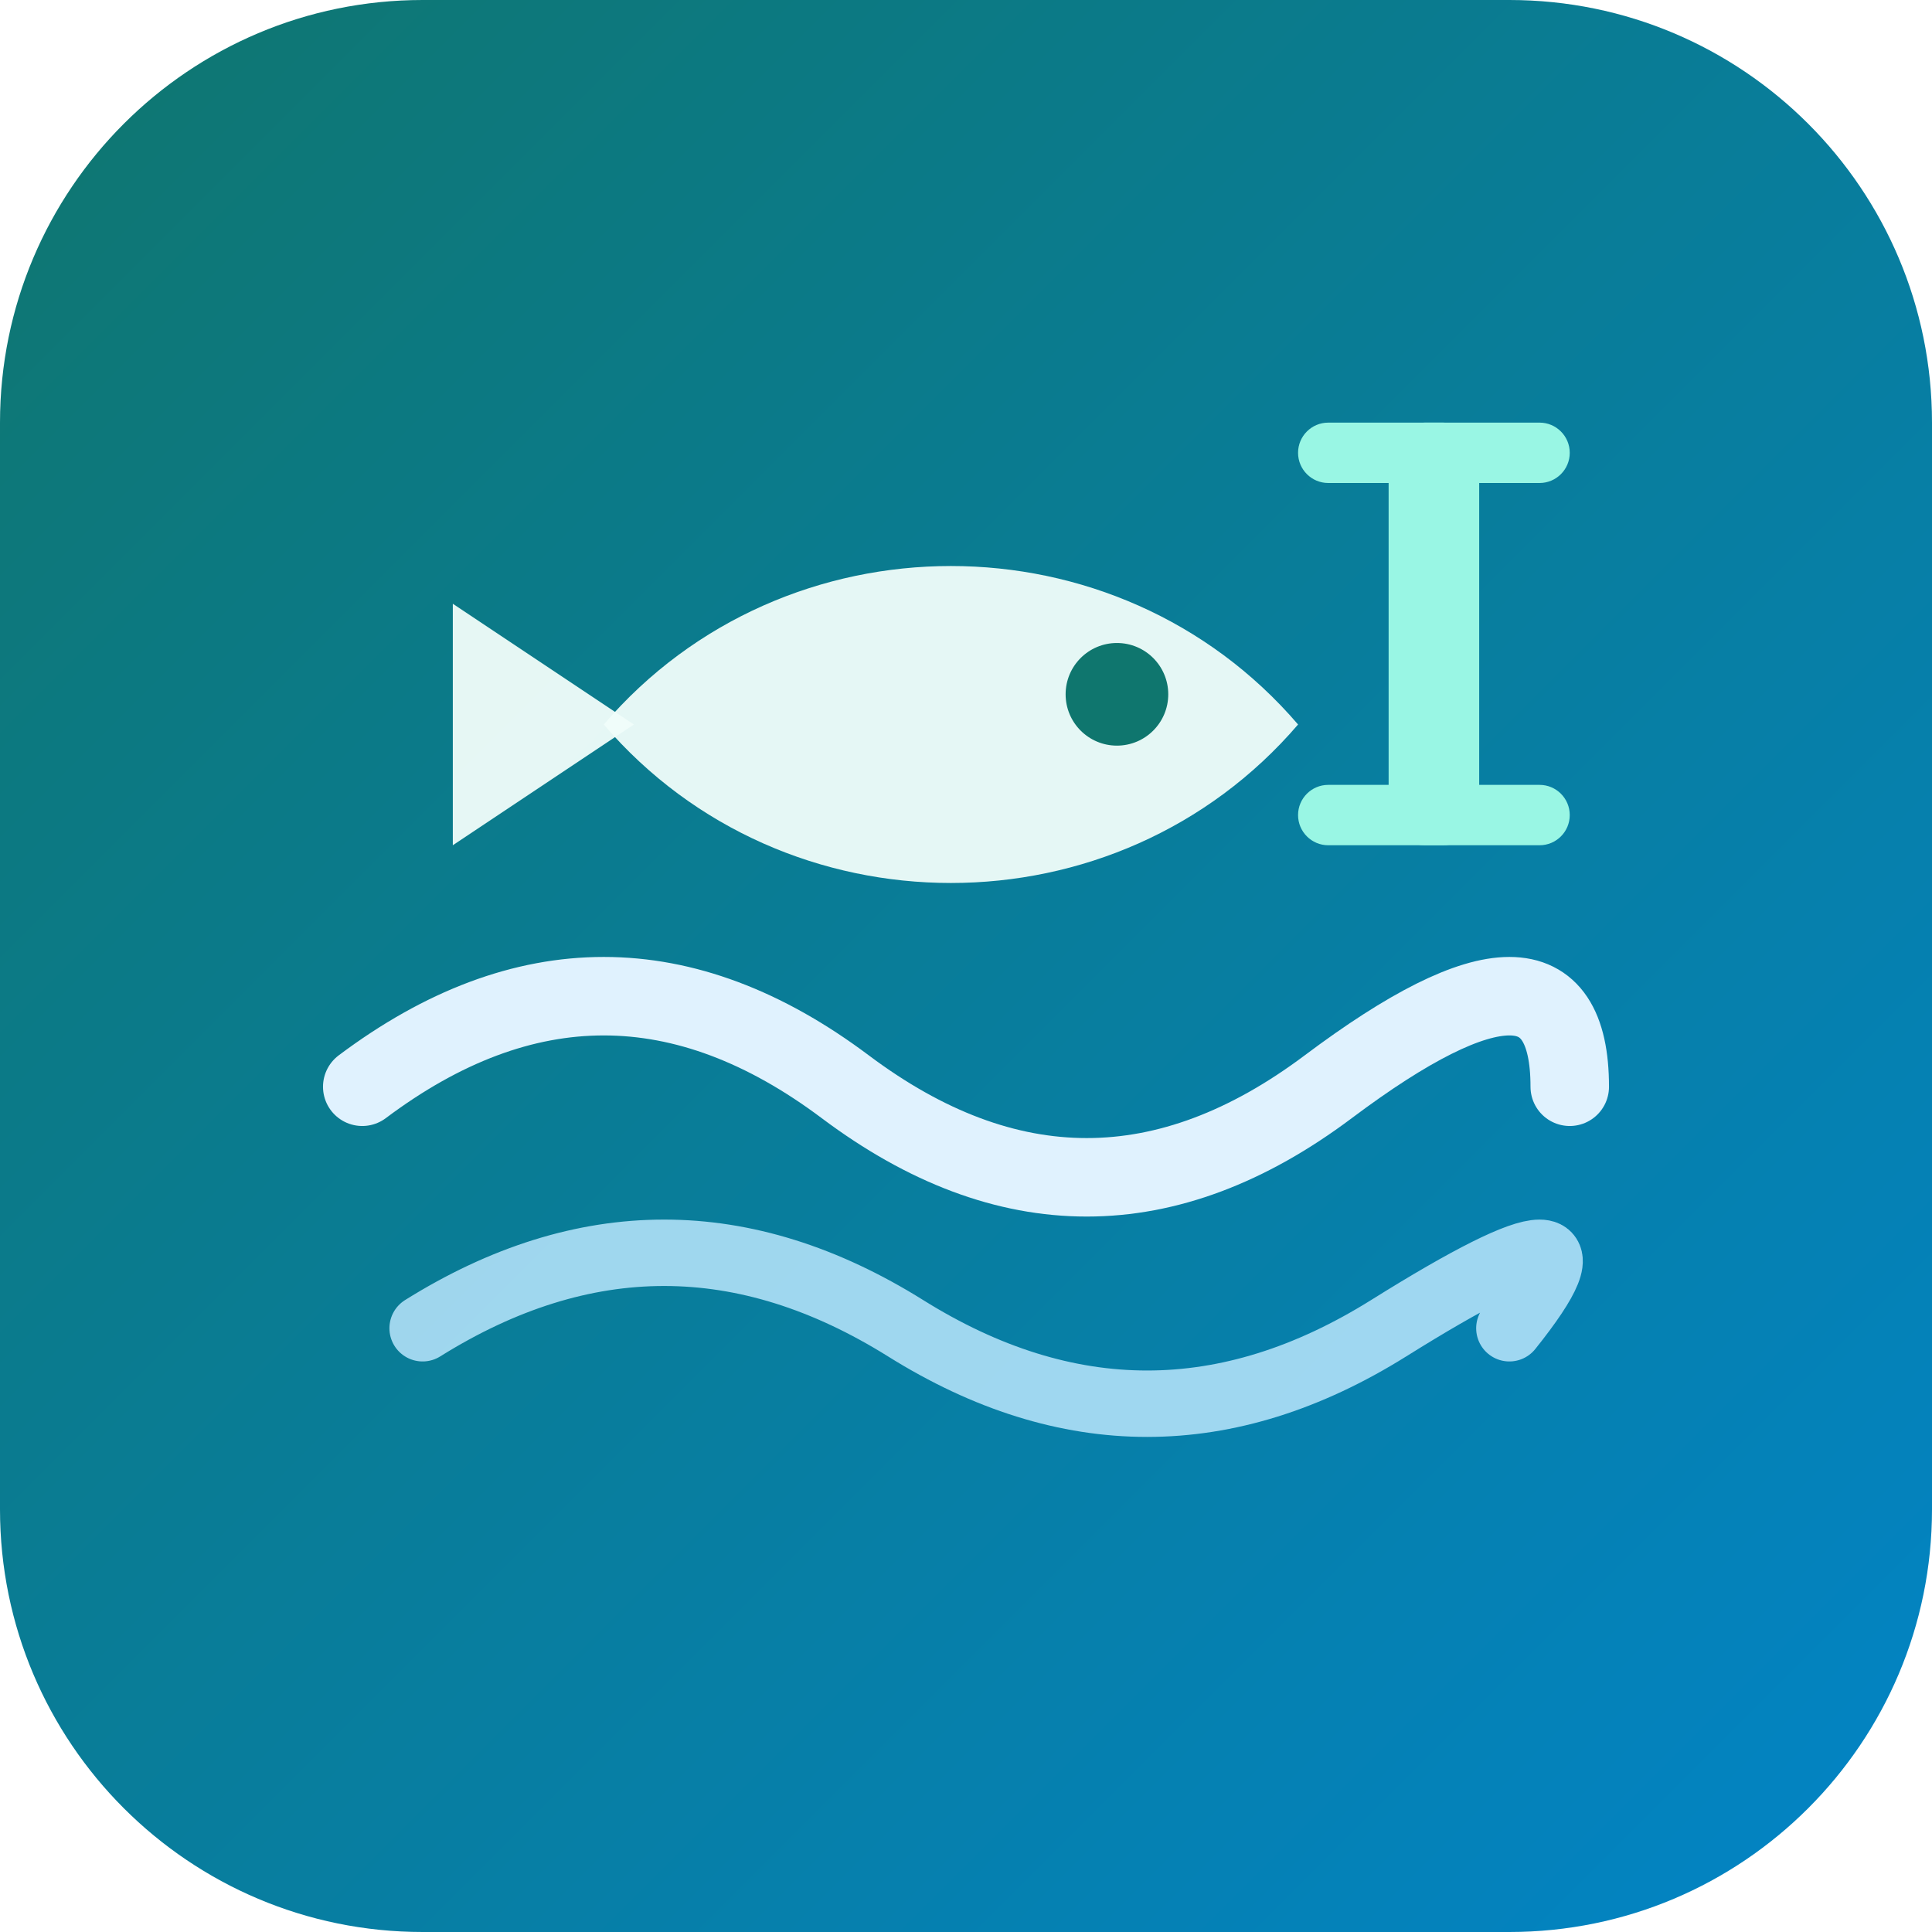
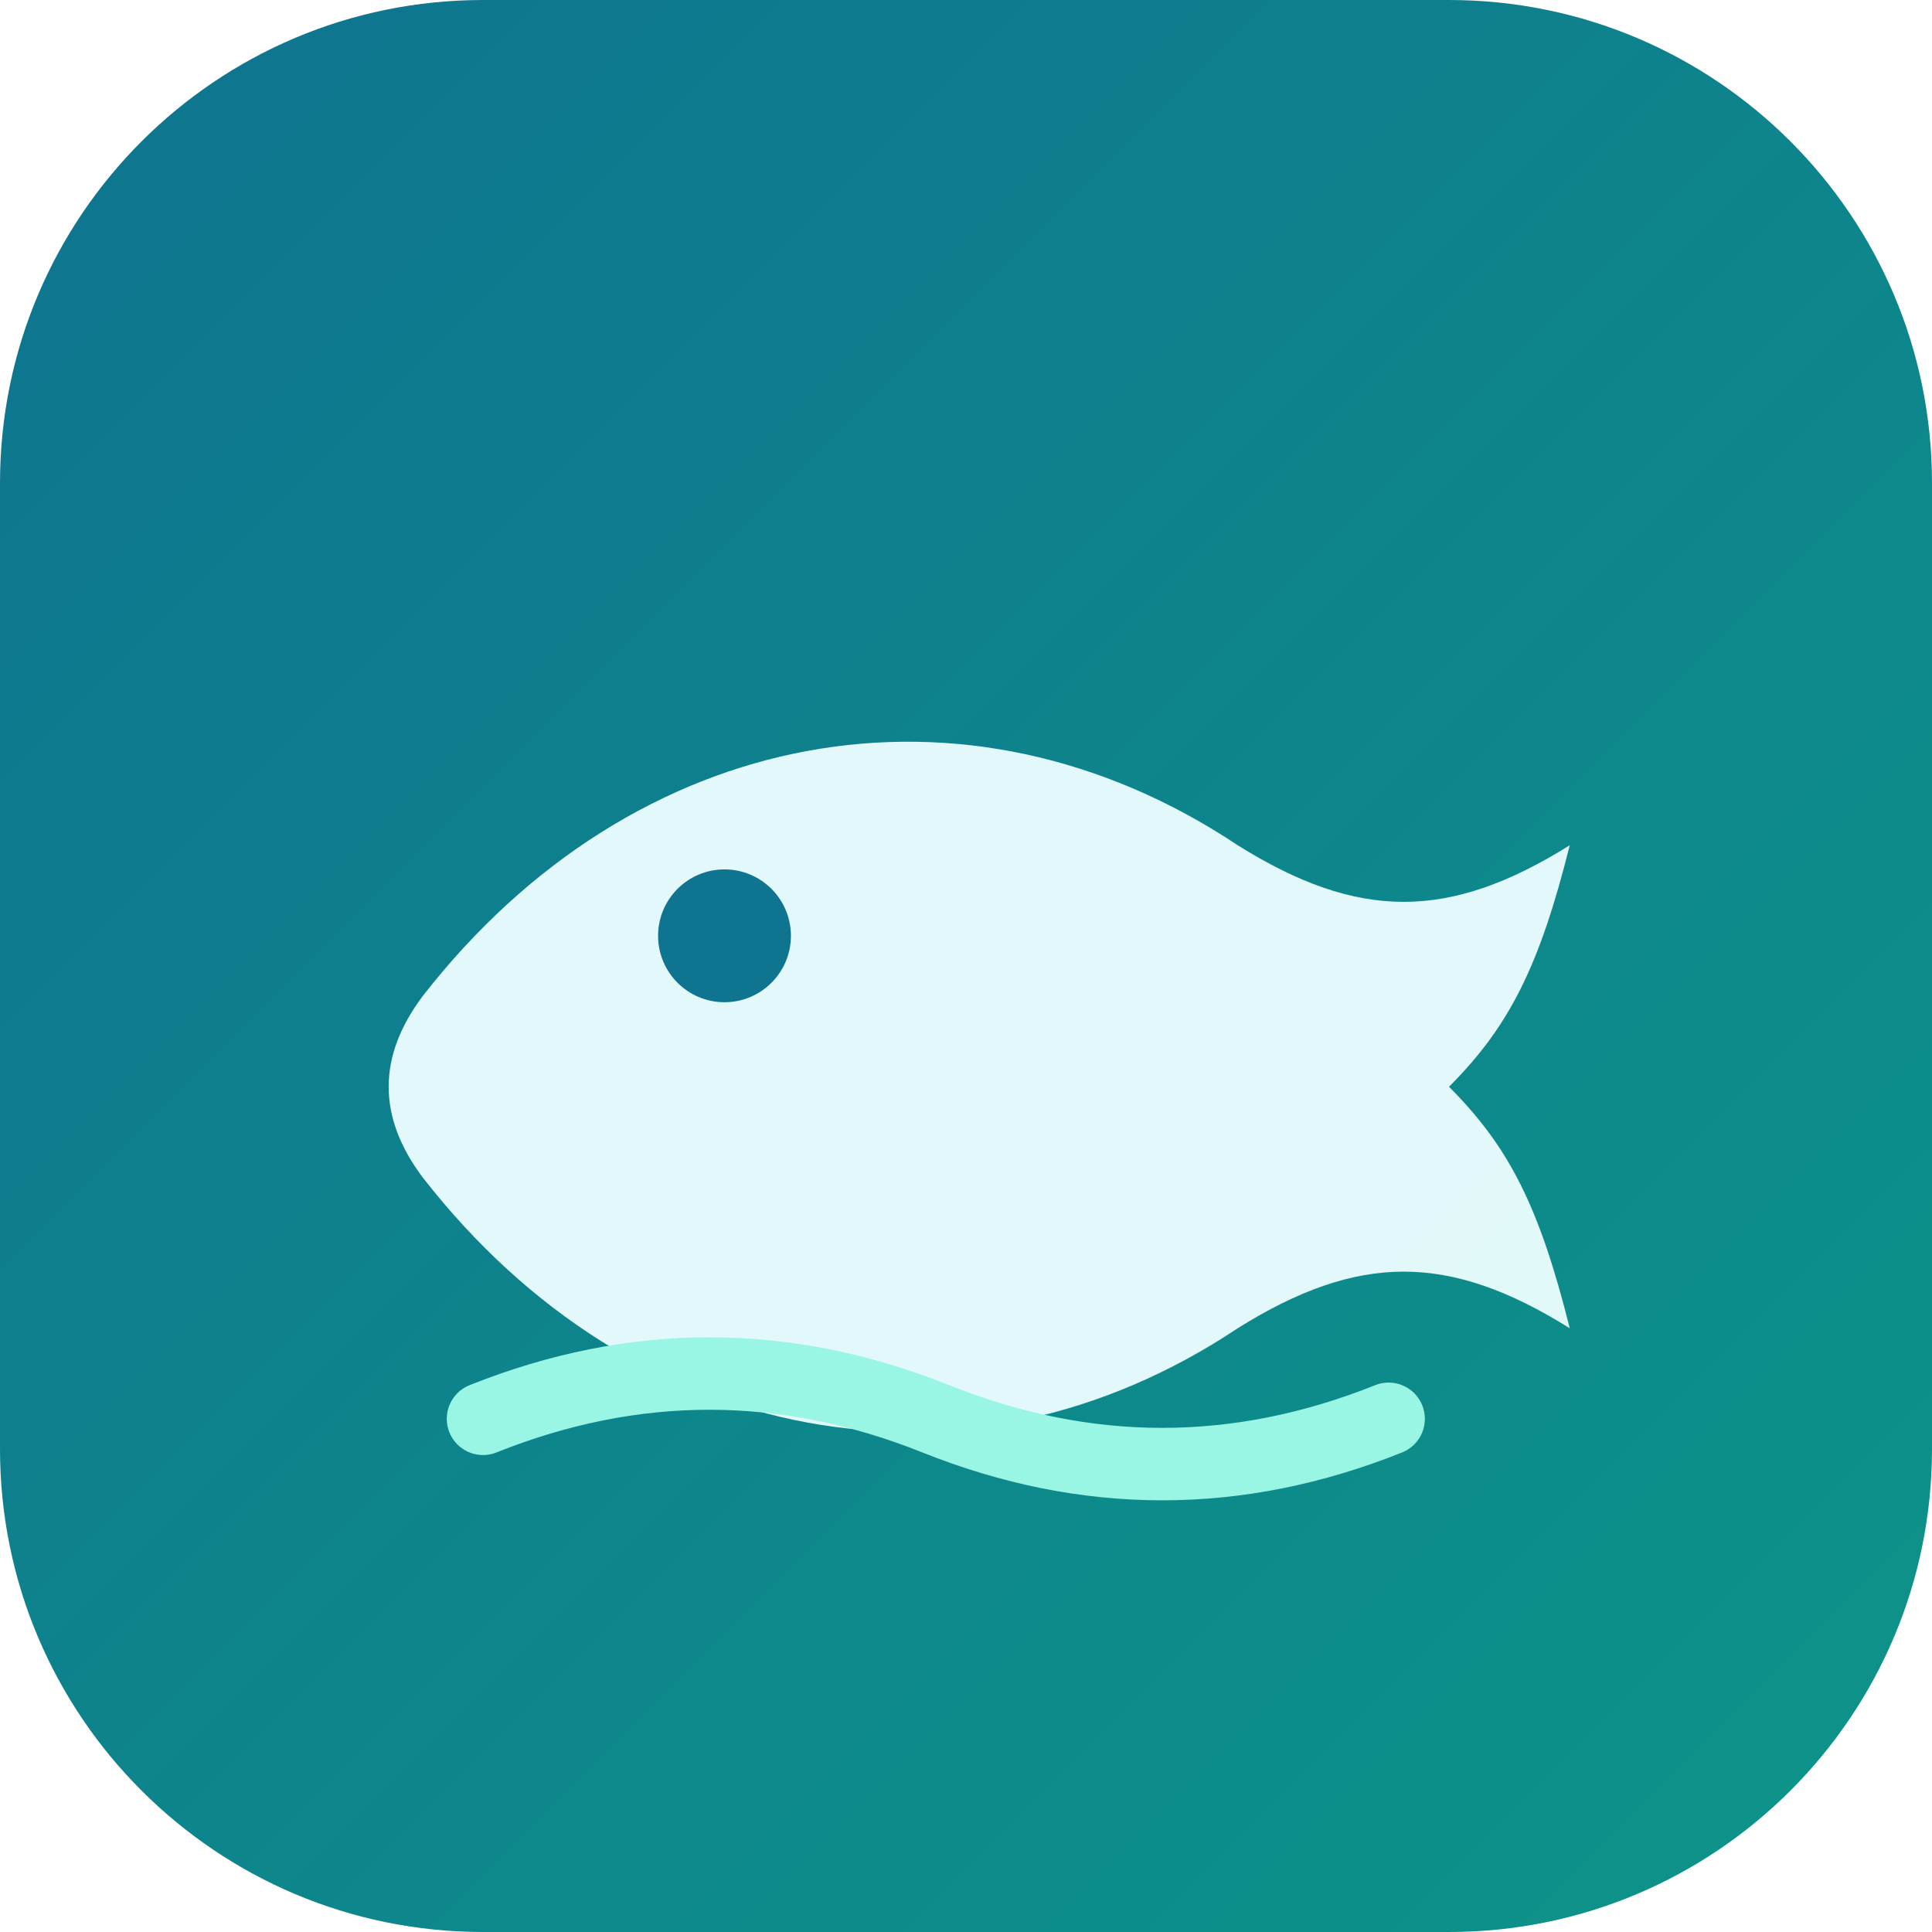
- <svg xmlns="http://www.w3.org/2000/svg" viewBox="0 0 64 64" width="64" height="64">
+ <svg xmlns="http://www.w3.org/2000/svg" viewBox="0 0 64 64" fill="none">
  <defs>
-     <linearGradient id="aquaGrad" x1="0%" y1="0%" x2="100%" y2="100%">
-       <stop offset="0%" stop-color="#0f766e" />
-       <stop offset="100%" stop-color="#0284c7" />
+     <linearGradient id="pondGrad" x1="0" y1="0" x2="64" y2="64" gradientUnits="userSpaceOnUse">
+       <stop offset="0%" stop-color="#0e7490" />
+       <stop offset="100%" stop-color="#0d9488" />
    </linearGradient>
  </defs>
-   <rect width="64" height="64" rx="14" fill="url(#aquaGrad)" />
-   <path d="M12 36 Q20 30 28 36 T44 36 T52 36" fill="none" stroke="#e0f2fe" stroke-width="2.6" stroke-linecap="round" />
-   <path d="M14 44 Q22 39 30 44 T46 44 T50 44" fill="none" stroke="#bae6fd" stroke-width="2.2" stroke-linecap="round" opacity="0.85" />
-   <path d="M20 24 C26 17, 37 17, 43 24 C37 31, 26 31, 20 24 Z" fill="#f0fdfa" opacity="0.95" />
-   <polygon points="15,20 21,24 15,28" fill="#f0fdfa" opacity="0.95" />
-   <circle cx="37" cy="23" r="1.7" fill="#0f766e" />
-   <rect x="46" y="14" width="3" height="14" rx="1.2" fill="#99f6e4" />
-   <rect x="43" y="14" width="9" height="2" rx="1" fill="#99f6e4" />
-   <rect x="43" y="26" width="9" height="2" rx="1" fill="#99f6e4" />
+   <rect width="64" height="64" rx="16" fill="url(#pondGrad)" />
+   <path d="M14 33c7-9 18-11 27-5 4 2.5 7 2.5 11 0-1 4-2 6-4 8 2 2 3 4 4 8-4-2.5-7-2.5-11 0-9 6-20 4-27-5-1.5-2-1.5-4 0-6Z" fill="#ecfeff" fill-opacity="0.95" />
+   <circle cx="24" cy="31" r="2.2" fill="#0e7490" />
+   <path d="M16 47c5-2 10-2 15 0s10 2 15 0" stroke="#99f6e4" stroke-width="2.4" stroke-linecap="round" />
</svg>
